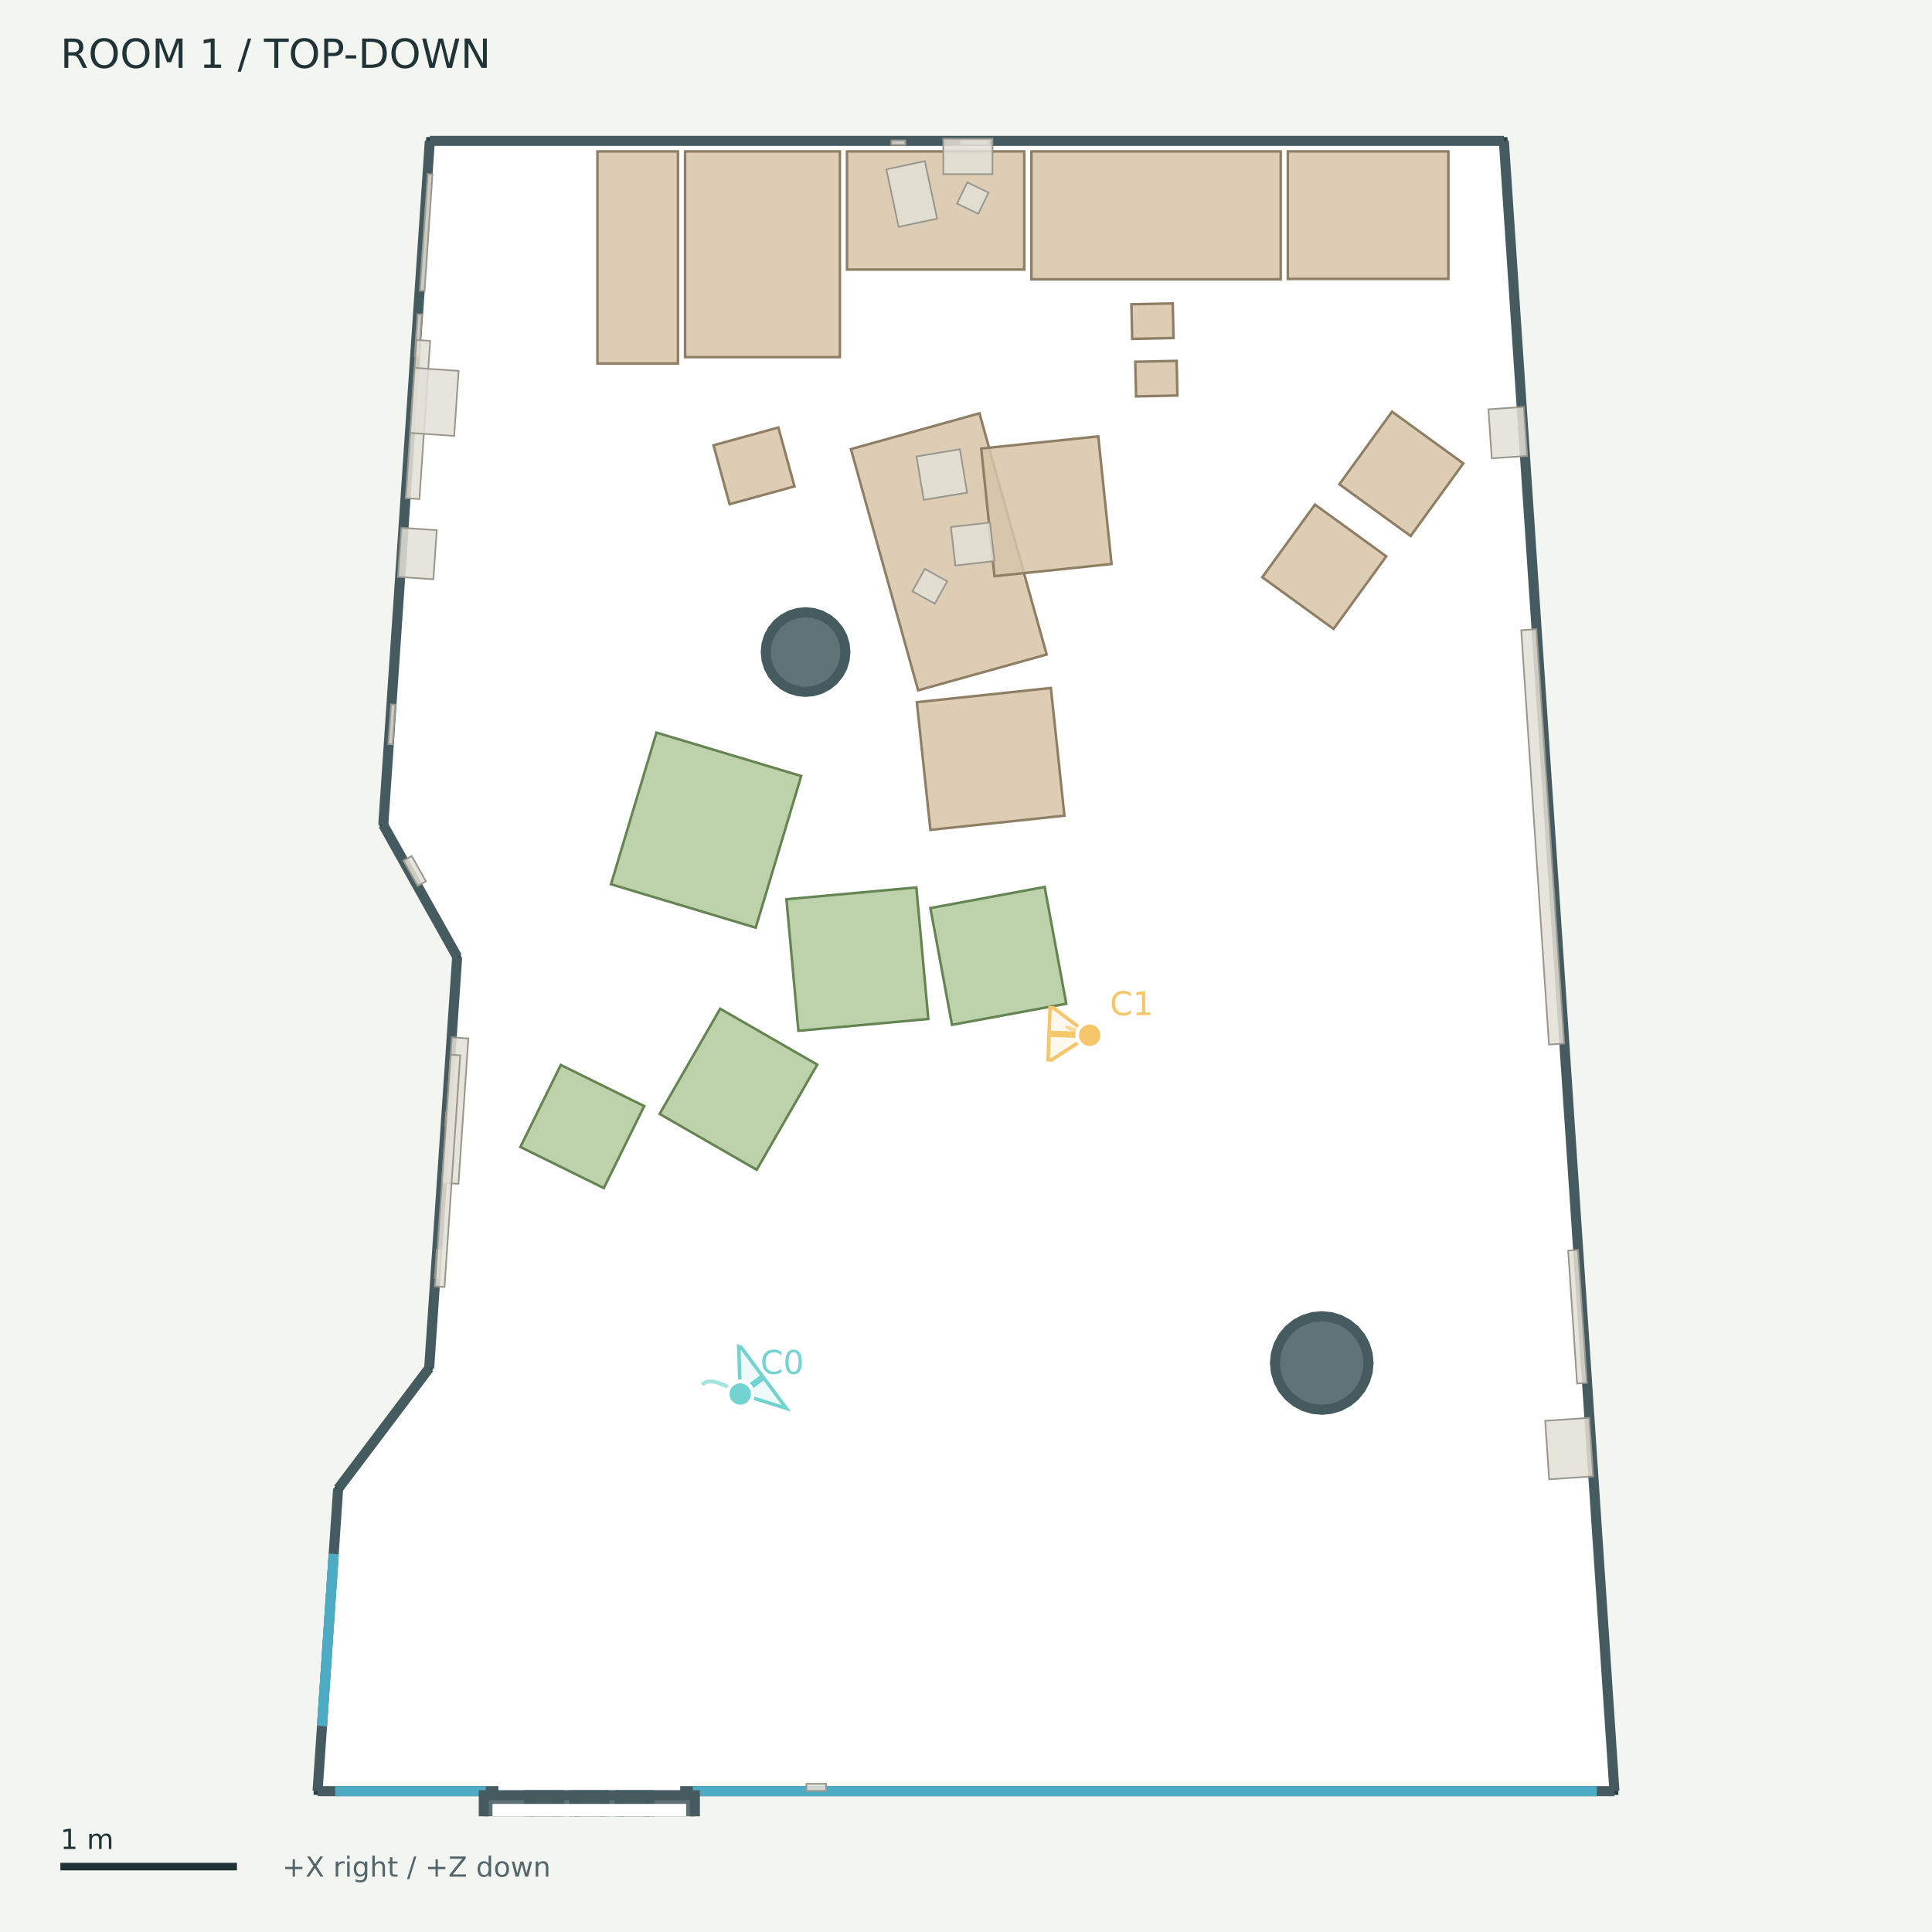
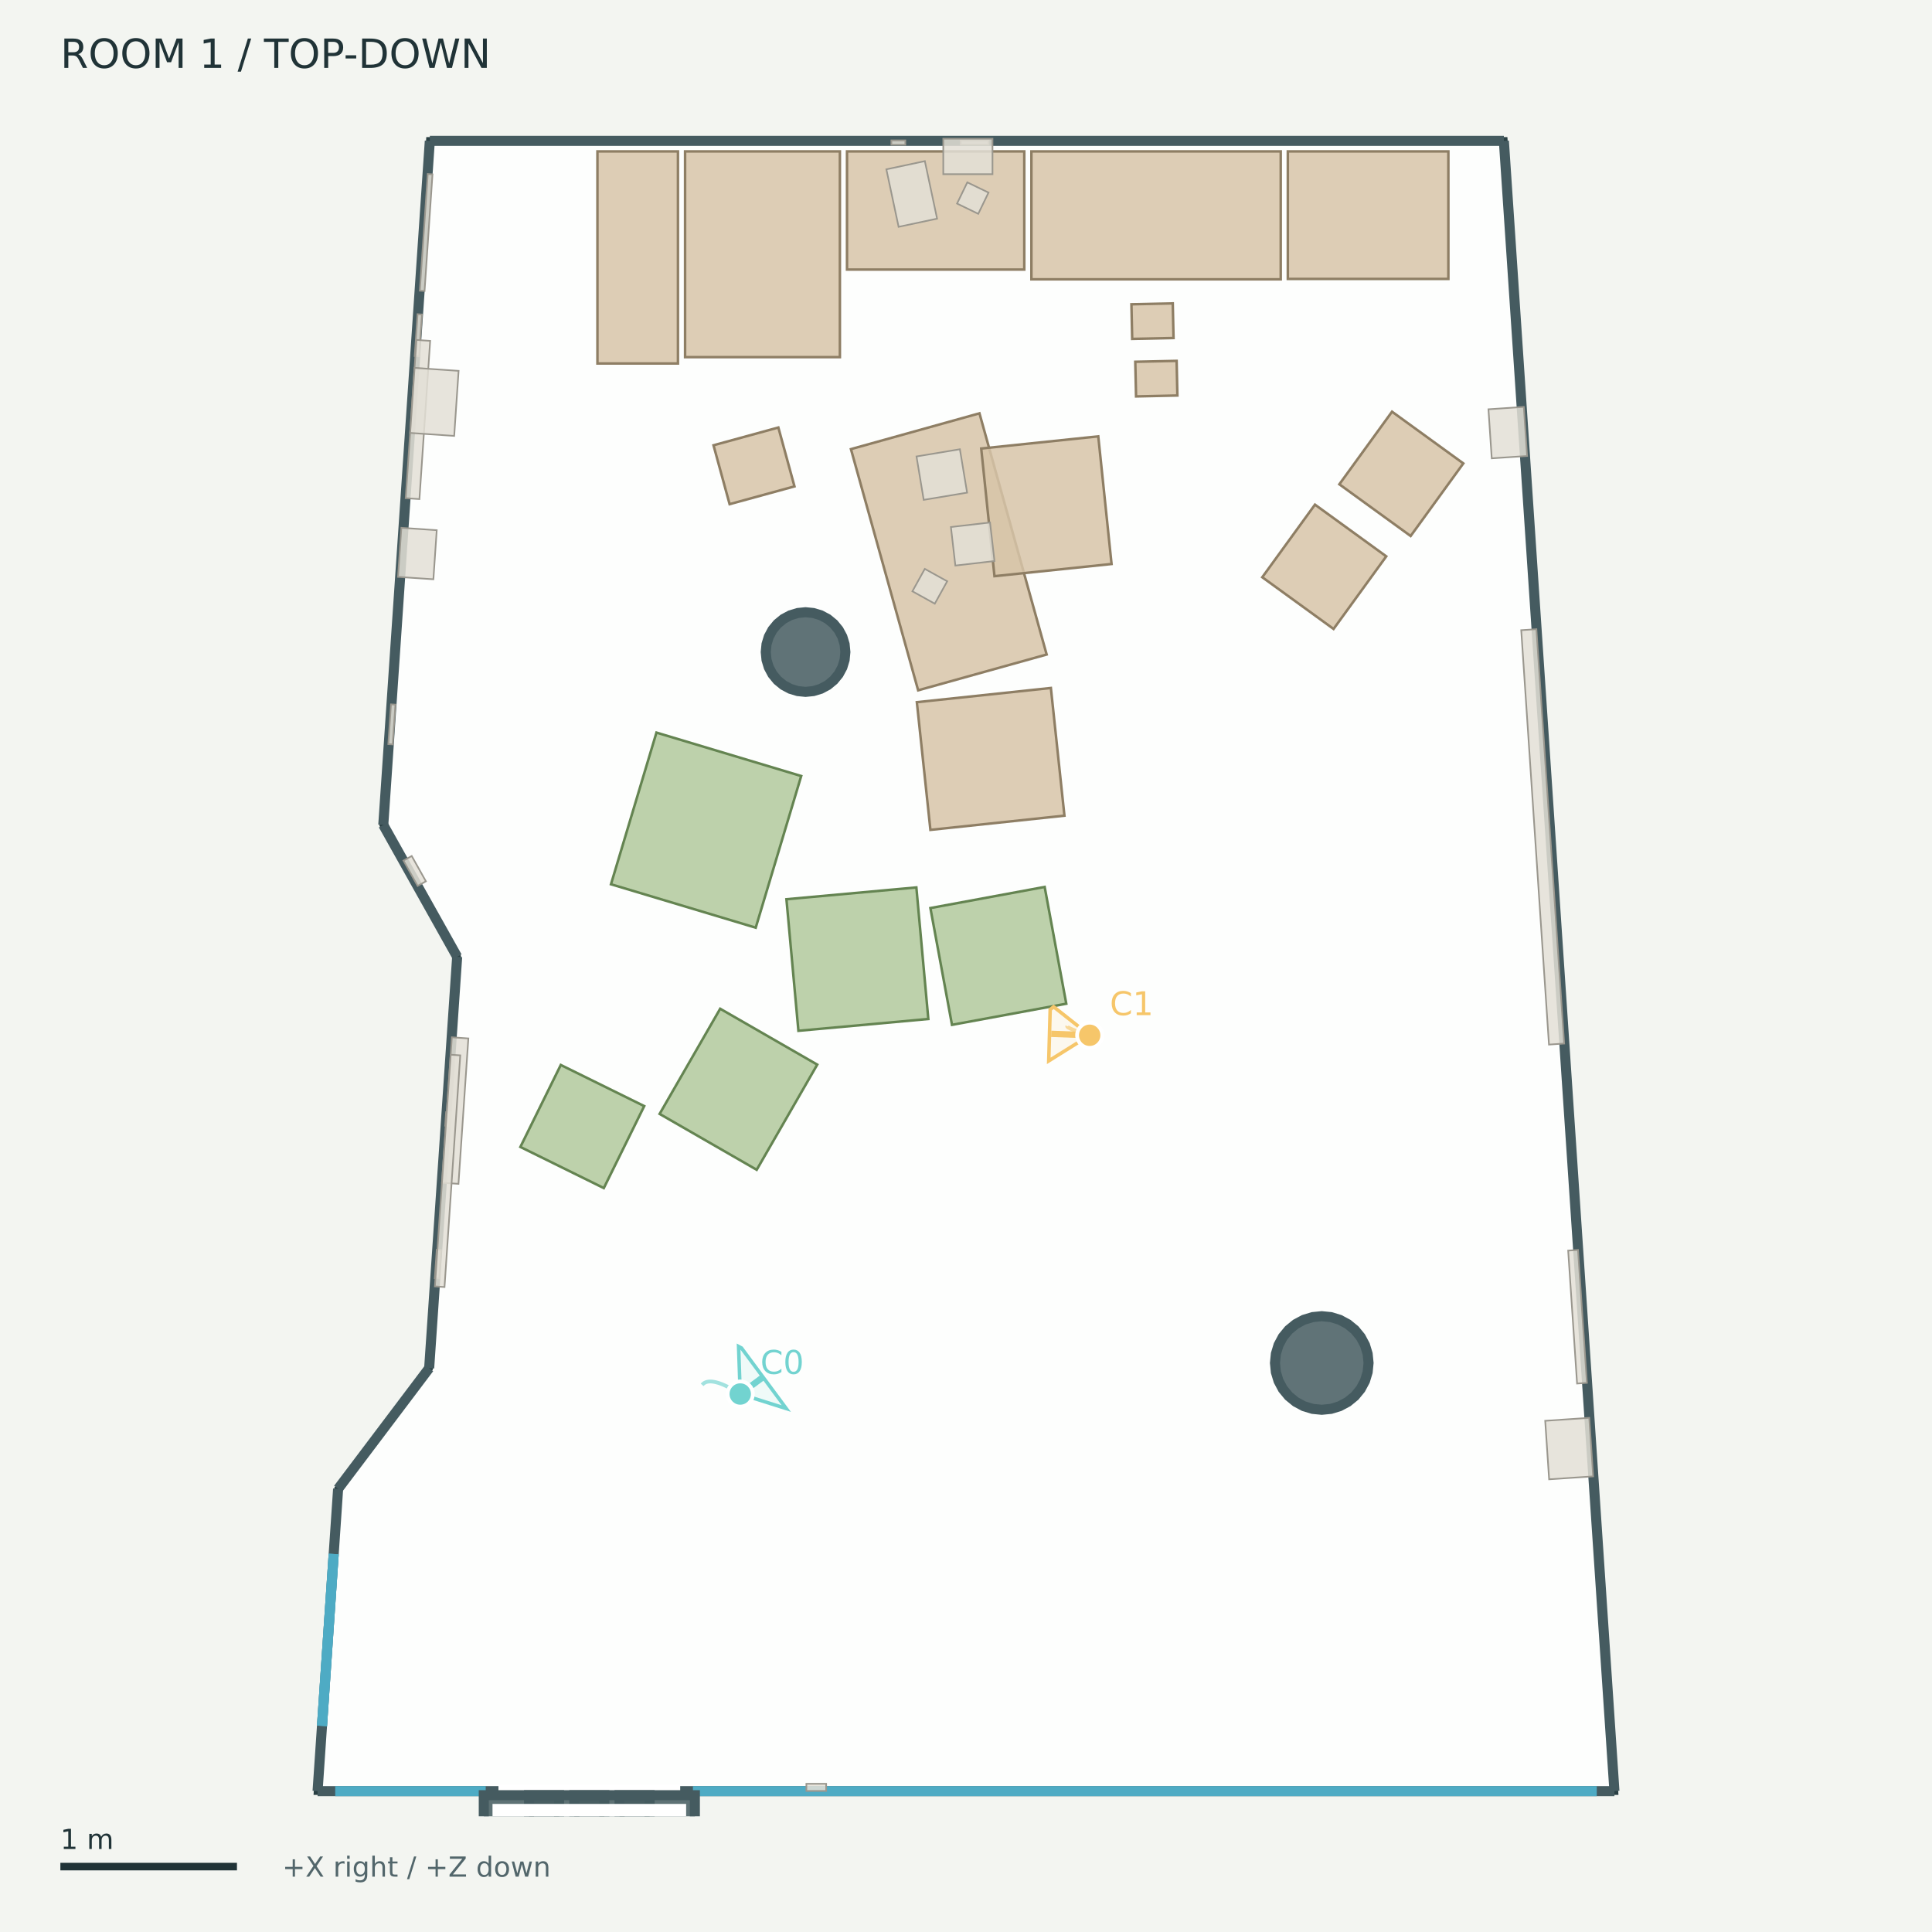
<svg xmlns="http://www.w3.org/2000/svg" width="768" height="768" viewBox="0 0 768 768">
  <rect width="100%" height="100%" fill="#f3f5f1" />
  <g font-family="DejaVu Sans">
    <defs>
      <clipPath id="map">
        <rect x="12" y="42" width="744" height="680" />
      </clipPath>
    </defs>
    <text x="24.00" y="27.00" font-size="16" fill="#203337">ROOM 1  /  TOP-DOWN</text>
    <g clip-path="url(#map)">
      <polygon points="170.86,56.00 597.81,56.00 641.76,712.00 126.24,712.00 134.41,591.82 170.60,543.86 181.73,380.35 152.36,327.94" fill="#ffffff" fill-opacity="0.85" stroke="#293f43" stroke-width="3" />
      <polygon points="336.05,259.20 335.75,262.29 334.85,265.26 333.38,267.99 331.41,270.39 329.02,272.36 326.28,273.82 323.31,274.72 320.22,275.03 317.14,274.72 314.17,273.82 311.43,272.36 309.03,270.39 307.06,267.99 305.60,265.26 304.70,262.29 304.40,259.20 304.70,256.11 305.60,253.14 307.06,250.41 309.03,248.01 311.43,246.04 314.17,244.58 317.14,243.68 320.22,243.37 323.31,243.68 326.28,244.58 329.02,246.04 331.41,248.01 333.38,250.41 334.85,253.14 335.75,256.11" fill="#455b60" fill-opacity="0.85" stroke="#455b60" stroke-width="4" />
      <polygon points="544.02,541.81 543.66,545.44 542.60,548.93 540.88,552.14 538.57,554.96 535.75,557.27 532.54,558.99 529.05,560.05 525.42,560.41 521.79,560.05 518.30,558.99 515.09,557.27 512.27,554.96 509.95,552.14 508.24,548.93 507.18,545.44 506.82,541.81 507.18,538.18 508.24,534.69 509.95,531.48 512.27,528.66 515.09,526.35 518.30,524.63 521.79,523.57 525.42,523.21 529.05,523.57 532.54,524.63 535.75,526.35 538.57,528.66 540.88,531.48 542.60,534.69 543.66,538.18" fill="#455b60" fill-opacity="0.85" stroke="#455b60" stroke-width="4" />
      <polyline points="170.86,56.00 597.81,56.00" fill="#455b60" fill-opacity="0.85" stroke="#455b60" stroke-width="4" />
      <polyline points="597.81,56.00 641.76,712.00" fill="#455b60" fill-opacity="0.85" stroke="#455b60" stroke-width="4" />
      <polyline points="641.76,712.00 126.24,712.00" fill="#455b60" fill-opacity="0.85" stroke="#455b60" stroke-width="4" />
      <polyline points="126.24,712.00 134.41,591.82" fill="#455b60" fill-opacity="0.85" stroke="#455b60" stroke-width="4" />
      <polyline points="134.41,591.82 170.60,543.86" fill="#455b60" fill-opacity="0.85" stroke="#455b60" stroke-width="4" />
      <polyline points="170.60,543.86 181.73,380.35" fill="#455b60" fill-opacity="0.85" stroke="#455b60" stroke-width="4" />
      <polyline points="181.73,380.35 152.36,327.94" fill="#455b60" fill-opacity="0.85" stroke="#455b60" stroke-width="4" />
      <polyline points="152.36,327.94 170.86,56.00" fill="#455b60" fill-opacity="0.85" stroke="#455b60" stroke-width="4" />
      <polyline points="128.00,686.08 132.65,617.74" fill="none" fill-opacity="0.85" stroke="#4eabc4" stroke-width="4" />
      <polyline points="128.00,686.08 132.65,617.74" fill="none" fill-opacity="0.85" stroke="#4eabc4" stroke-width="4" />
      <polyline points="133.26,712.00 193.08,712.00" fill="none" fill-opacity="0.85" stroke="#4eabc4" stroke-width="4" />
      <polyline points="275.45,712.00 634.74,712.00" fill="none" fill-opacity="0.85" stroke="#4eabc4" stroke-width="4" />
      <polyline points="198.14,712.00 270.39,712.00" fill="none" fill-opacity="0.85" stroke="#ffffff" stroke-width="5" />
      <polygon points="192.31,713.61 222.24,713.61 222.24,728.68 192.31,728.68" fill="#455b60" fill-opacity="0.85" stroke="#455b60" stroke-width="4" />
      <polygon points="210.30,713.61 240.23,713.61 240.23,728.68 210.30,728.68" fill="#455b60" fill-opacity="0.85" stroke="#455b60" stroke-width="4" />
      <polygon points="228.30,713.61 258.22,713.61 258.22,728.68 228.30,728.68" fill="#455b60" fill-opacity="0.85" stroke="#455b60" stroke-width="4" />
      <polygon points="246.29,713.61 276.22,713.61 276.22,728.68 246.29,728.68" fill="#455b60" fill-opacity="0.85" stroke="#455b60" stroke-width="4" />
      <polygon points="198.28,719.58 270.25,719.58 270.25,722.71 198.28,722.71" fill="none" fill-opacity="0.85" stroke="#ffffff" stroke-width="5" />
      <polygon points="336.70,60.19 407.17,60.19 407.17,107.16 336.70,107.16" fill="#d7c4a8" fill-opacity="0.85" stroke="#8e7e64" stroke-width="1" />
      <polygon points="410.00,60.19 509.11,60.19 509.11,111.03 410.00,111.03" fill="#d7c4a8" fill-opacity="0.85" stroke="#8e7e64" stroke-width="1" />
      <polygon points="511.93,60.19 575.75,60.19 575.75,110.88 511.93,110.88" fill="#d7c4a8" fill-opacity="0.85" stroke="#8e7e64" stroke-width="1" />
      <polygon points="272.33,60.19 333.87,60.19 333.87,141.97 272.33,141.97" fill="#d7c4a8" fill-opacity="0.85" stroke="#8e7e64" stroke-width="1" />
      <polygon points="237.49,60.19 269.50,60.19 269.50,144.49 237.49,144.49" fill="#d7c4a8" fill-opacity="0.85" stroke="#8e7e64" stroke-width="1" />
      <polygon points="364.98,274.41 338.26,178.53 389.35,164.30 416.06,260.18" fill="#d7c4a8" fill-opacity="0.85" stroke="#8e7e64" stroke-width="1" />
      <polygon points="395.32,229.04 390.05,178.30 436.58,173.46 441.86,224.20" fill="#d7c4a8" fill-opacity="0.85" stroke="#8e7e64" stroke-width="1" />
      <polygon points="364.46,279.13 417.74,273.48 423.13,324.24 369.85,329.89" fill="#d7c4a8" fill-opacity="0.85" stroke="#8e7e64" stroke-width="1" />
      <polygon points="532.41,192.51 553.35,163.65 581.69,184.21 560.75,213.07" fill="#d7c4a8" fill-opacity="0.85" stroke="#8e7e64" stroke-width="1" />
      <polygon points="206.86,455.93 222.92,423.34 256.09,439.69 240.02,472.28" fill="#b1c99c" fill-opacity="0.85" stroke="#648451" stroke-width="1" />
      <polygon points="450.06,134.72 449.76,120.96 466.19,120.60 466.50,134.36" fill="#d7c4a8" fill-opacity="0.85" stroke="#8e7e64" stroke-width="1" />
      <polygon points="309.41,169.94 315.82,193.35 290.03,200.41 283.63,177.00" fill="#d7c4a8" fill-opacity="0.85" stroke="#8e7e64" stroke-width="1" />
      <polygon points="262.21,442.80 286.28,400.99 324.87,423.20 300.80,465.01" fill="#b1c99c" fill-opacity="0.85" stroke="#648451" stroke-width="1" />
      <polygon points="242.87,351.51 260.95,291.22 318.49,308.48 300.41,368.77" fill="#b1c99c" fill-opacity="0.85" stroke="#648451" stroke-width="1" />
      <polygon points="317.38,409.76 312.62,357.46 364.27,352.77 369.02,405.06" fill="#b1c99c" fill-opacity="0.85" stroke="#648451" stroke-width="1" />
      <polygon points="423.86,398.99 378.43,407.39 369.85,360.97 415.27,352.57" fill="#b1c99c" fill-opacity="0.85" stroke="#648451" stroke-width="1" />
      <polygon points="501.77,229.46 522.72,200.60 551.06,221.16 530.11,250.02" fill="#d7c4a8" fill-opacity="0.85" stroke="#8e7e64" stroke-width="1" />
      <polygon points="451.60,157.58 451.29,143.81 467.73,143.45 468.03,157.22" fill="#d7c4a8" fill-opacity="0.85" stroke="#8e7e64" stroke-width="1" />
      <polygon points="154.36,295.80 155.43,279.99 157.18,280.10 156.10,295.92" fill="#e3dfd6" fill-opacity="0.85" stroke="#9a978e" stroke-width="0.65" />
      <polygon points="176.96,447.50 177.33,442.10 179.07,442.22 178.71,447.62" fill="#e3dfd6" fill-opacity="0.85" stroke="#9a978e" stroke-width="0.65" />
      <polygon points="172.84,508.11 173.61,496.80 175.35,496.92 174.58,508.23" fill="#e3dfd6" fill-opacity="0.85" stroke="#9a978e" stroke-width="0.65" />
      <polygon points="367.62,226.14 376.53,231.07 371.59,239.98 362.69,235.05" fill="#e3dfd6" fill-opacity="0.85" stroke="#9a978e" stroke-width="0.65" />
      <polygon points="364.32,181.45 381.57,178.58 384.44,195.83 367.19,198.70" fill="#e3dfd6" fill-opacity="0.85" stroke="#9a978e" stroke-width="0.65" />
      <polygon points="395.32,223.02 379.77,224.82 378.00,209.50 393.55,207.70" fill="#e3dfd6" fill-opacity="0.85" stroke="#9a978e" stroke-width="0.65" />
      <polygon points="367.64,64.05 372.51,86.92 357.21,90.17 352.34,67.31" fill="#e3dfd6" fill-opacity="0.85" stroke="#9a978e" stroke-width="0.65" />
      <polygon points="384.52,72.49 392.95,76.56 388.87,85.00 380.44,80.92" fill="#e3dfd6" fill-opacity="0.85" stroke="#9a978e" stroke-width="0.65" />
      <polygon points="381.87,55.81 393.01,55.81 393.01,57.55 381.87,57.55" fill="#e3dfd6" fill-opacity="0.85" stroke="#9a978e" stroke-width="0.65" />
      <polygon points="164.85,141.54 165.99,124.89 167.73,125.01 166.59,141.66" fill="#e3dfd6" fill-opacity="0.85" stroke="#9a978e" stroke-width="0.65" />
      <polygon points="354.33,55.81 359.88,55.81 359.88,57.55 354.33,57.55" fill="#e3dfd6" fill-opacity="0.85" stroke="#9a978e" stroke-width="0.65" />
      <polygon points="328.41,711.93 320.55,711.93 320.55,709.08 328.41,709.08" fill="#e3dfd6" fill-opacity="0.85" stroke="#9a978e" stroke-width="0.65" />
      <polygon points="610.74,250.10 621.78,414.83 615.74,415.24 604.71,250.51" fill="#e3dfd6" fill-opacity="0.85" stroke="#9a978e" stroke-width="0.65" />
      <polygon points="161.27,198.03 165.55,135.13 171.00,135.50 166.73,198.40" fill="#e3dfd6" fill-opacity="0.85" stroke="#9a978e" stroke-width="0.65" />
      <polygon points="627.28,496.87 630.82,549.71 626.91,549.98 623.37,497.13" fill="#e3dfd6" fill-opacity="0.85" stroke="#9a978e" stroke-width="0.65" />
      <polygon points="175.69,470.15 179.62,412.34 186.18,412.79 182.25,470.60" fill="#e3dfd6" fill-opacity="0.85" stroke="#9a978e" stroke-width="0.65" />
      <polygon points="166.88,115.54 170.04,69.17 171.92,69.30 168.77,115.67" fill="#e3dfd6" fill-opacity="0.85" stroke="#9a978e" stroke-width="0.65" />
      <polygon points="172.88,511.36 179.15,419.26 182.96,419.52 176.70,511.62" fill="#e3dfd6" fill-opacity="0.85" stroke="#9a978e" stroke-width="0.65" />
      <polygon points="631.75,563.61 633.31,586.88 615.80,588.05 614.24,564.79" fill="#e3dfd6" fill-opacity="0.85" stroke="#9a978e" stroke-width="0.65" />
      <polygon points="163.04,172.09 164.80,146.23 182.30,147.42 180.55,173.28" fill="#e3dfd6" fill-opacity="0.85" stroke="#9a978e" stroke-width="0.65" />
      <polygon points="166.02,352.17 160.38,342.10 163.66,340.27 169.30,350.33" fill="#e3dfd6" fill-opacity="0.85" stroke="#9a978e" stroke-width="0.65" />
      <polygon points="374.97,55.15 394.53,55.15 394.53,69.24 374.97,69.24" fill="#e3dfd6" fill-opacity="0.85" stroke="#9a978e" stroke-width="0.65" />
      <polygon points="605.74,161.75 607.05,181.26 592.99,182.20 591.68,162.69" fill="#e3dfd6" fill-opacity="0.85" stroke="#9a978e" stroke-width="0.65" />
      <polygon points="158.22,229.32 159.55,209.80 173.61,210.76 172.28,230.27" fill="#e3dfd6" fill-opacity="0.85" stroke="#9a978e" stroke-width="0.65" />
      <g data-lens="pinhole">
        <polyline points="294.25,554.14 293.53,553.68 292.82,553.24 292.12,552.83 291.44,552.43 290.78,552.06 290.13,551.71 289.50,551.39 288.88,551.08 288.28,550.80 287.70,550.54 287.14,550.30 286.59,550.09 286.05,549.89 285.54,549.72 285.04,549.58 284.55,549.45 284.08,549.35 283.63,549.27 283.20,549.21 282.78,549.17 282.38,549.16 282.00,549.17 281.64,549.20 281.29,549.26 280.96,549.33 280.64,549.43 280.34,549.56 280.06,549.70 279.80,549.87 279.56,550.06 279.33,550.27 279.12,550.51" fill="none" stroke="#72d3d0" opacity="0.65" stroke-width="1.5" />
-         <polygon points="293.66,535.26 294.65,535.63 312.59,559.85 294.25,554.14" fill="#72d3d0" fill-opacity="0.10" stroke="#72d3d0" stroke-width="1.4" />
-         <polyline points="294.25,554.14 303.12,547.55" fill="none" stroke="#72d3d0" stroke-width="2.5" />
+         <polygon points="293.60,535.25 294.74,535.85 312.56,559.93 294.25,554.14" fill="#72d3d0" fill-opacity="0.10" stroke="#72d3d0" stroke-width="1.4" />
+         <polyline points="294.25,554.14 303.08,547.59" fill="none" stroke="#72d3d0" stroke-width="2.5" />
        <circle cx="294.254" cy="554.144" r="5" fill="#72d3d0" stroke="white" stroke-width="1.5" />
        <text x="302.25" y="546.14" font-size="13" fill="#72d3d0">C0</text>
      </g>
      <g data-lens="pinhole">
        <polyline points="433.17,411.54 432.59,411.36 432.04,411.19 431.51,411.03 430.99,410.87 430.49,410.71 430.01,410.55 429.55,410.40 429.11,410.25 428.69,410.11 428.29,409.97 427.90,409.84 427.54,409.71 427.19,409.58 426.86,409.45 426.56,409.33 426.27,409.22 426.00,409.10 425.75,409.00 425.51,408.89 425.30,408.79 425.11,408.69 424.93,408.60 424.78,408.51 424.64,408.43 424.53,408.35 424.43,408.27 424.35,408.20 424.29,408.13 424.26,408.06 424.24,408.00 424.24,407.95 424.26,407.90" fill="none" stroke="#f6c66a" opacity="0.65" stroke-width="1.5" />
-         <polygon points="416.63,421.25 417.41,400.56 418.75,400.66 433.17,411.54 417.97,421.35" fill="#f6c66a" fill-opacity="0.10" stroke="#f6c66a" stroke-width="1.4" />
-         <polyline points="433.17,411.54 417.69,410.96" fill="none" stroke="#f6c66a" stroke-width="2.5" />
+         <polygon points="416.89,421.72 417.46,401.34 418.83,400.21 433.17,411.54" fill="#f6c66a" fill-opacity="0.10" stroke="#f6c66a" stroke-width="1.4" />
+         <polyline points="433.17,411.54 417.86,410.96" fill="none" stroke="#f6c66a" stroke-width="2.5" />
        <circle cx="433.166" cy="411.535" r="5" fill="#f6c66a" stroke="white" stroke-width="1.5" />
        <text x="441.17" y="403.54" font-size="13" fill="#f6c66a">C1</text>
      </g>
    </g>
    <path d="M24 742 h70.195" stroke="#203337" stroke-width="3" />
    <text x="24.00" y="735.00" font-size="11" fill="#203337">1 m</text>
    <text x="112.19" y="746.00" font-size="11" fill="#52666b">+X right / +Z down</text>
  </g>
</svg>
